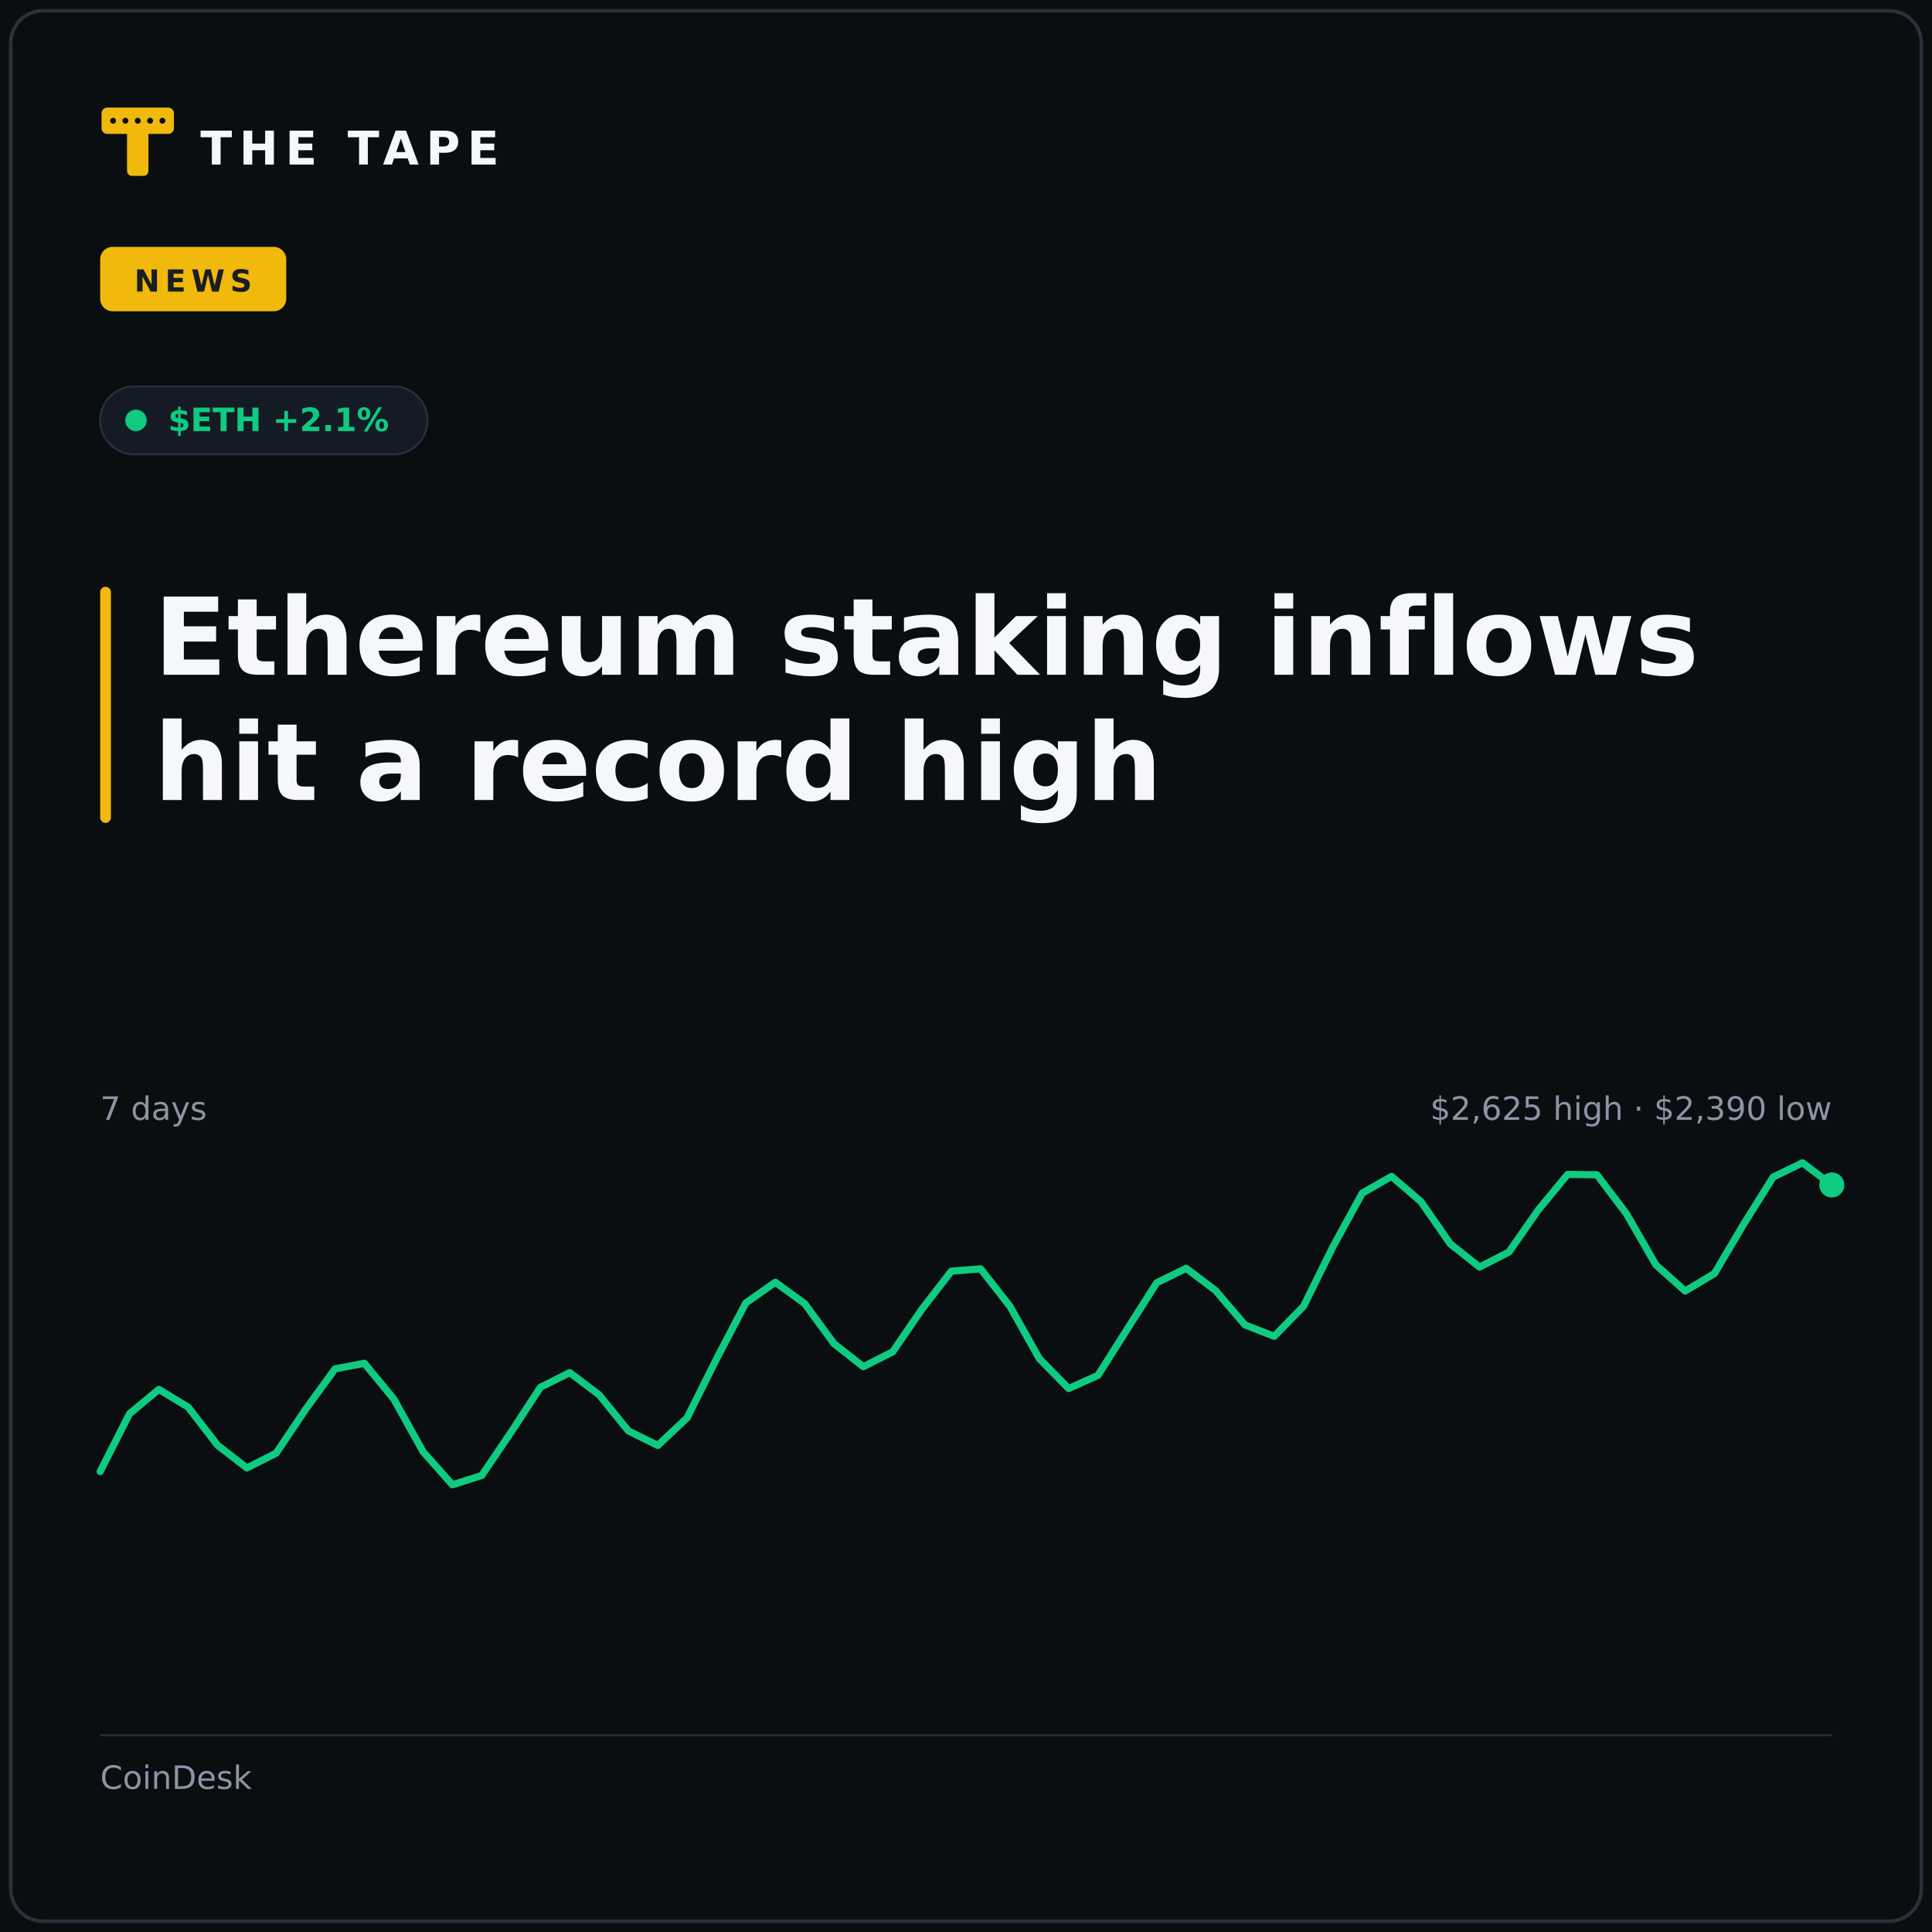
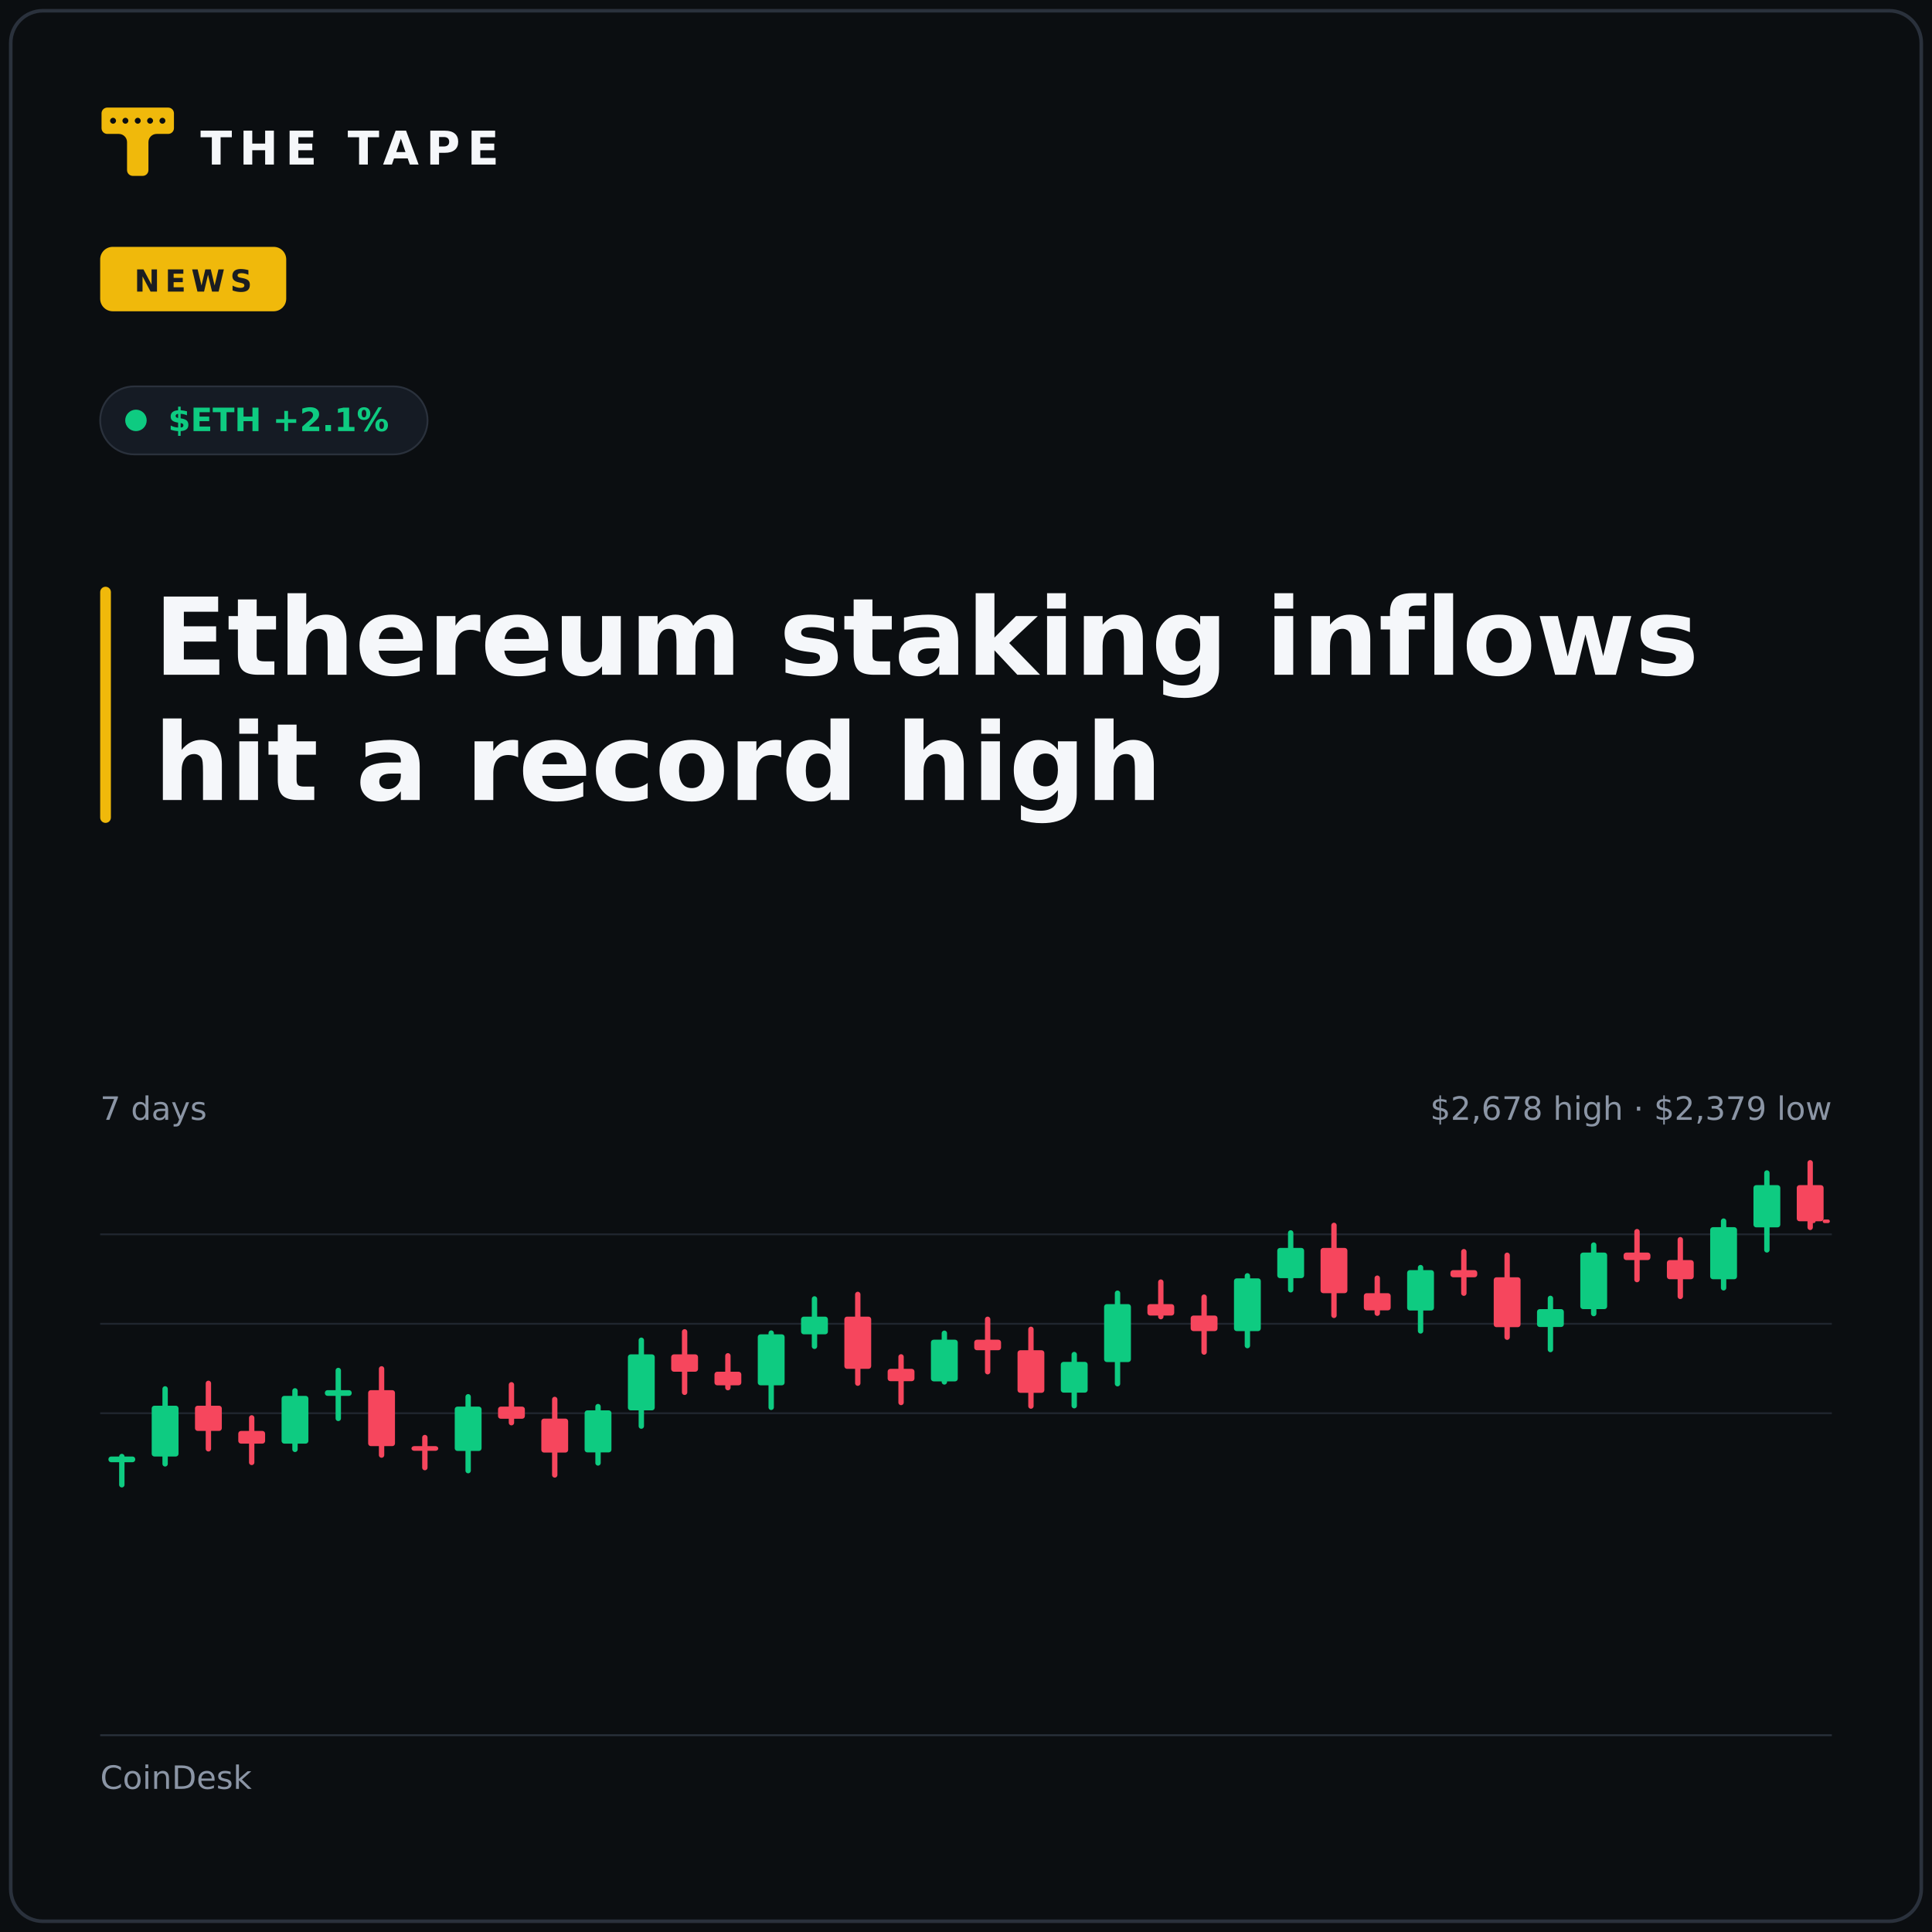
<svg xmlns="http://www.w3.org/2000/svg" width="1080" height="1080" viewBox="0 0 1080 1080" font-family="DejaVu Sans, Arial, Liberation Sans, Helvetica, sans-serif">
  <rect width="1080" height="1080" fill="#0B0E11" />
  <rect x="6" y="6" width="1068" height="1068" rx="18" fill="#0B0E11" stroke="#2A313C" stroke-width="2" />
  <g transform="translate(54 56) scale(0.46)">
-     <rect x="6" y="9" width="88" height="32" rx="7" fill="#F0B90B" />
+     <path d="M13 9 H87 A7 7 0 0 1 94 16 V34 A7 7 0 0 1 87 41 H73 A10 10 0 0 0 63 51 V85 A7 7 0 0 1 56 92 H44 A7 7 0 0 1 37 85 V51 A10 10 0 0 0 27 41 H13 A7 7 0 0 1 6 34 V16 A7 7 0 0 1 13 9 Z" fill="#F0B90B" />
    <circle cx="20" cy="25" r="3.6" fill="#0B0E11" />
    <circle cx="35" cy="25" r="3.6" fill="#0B0E11" />
    <circle cx="50" cy="25" r="3.6" fill="#0B0E11" />
    <circle cx="65" cy="25" r="3.6" fill="#0B0E11" />
    <circle cx="80" cy="25" r="3.6" fill="#0B0E11" />
-     <rect x="37" y="34" width="26" height="58" rx="6" fill="#F0B90B" />
  </g>
  <text x="112" y="92" font-size="26" font-weight="800" letter-spacing="4" fill="#F5F7FA">THE TAPE</text>
  <rect x="56" y="138" width="104" height="36" rx="7" fill="#F0B90B" />
  <text x="108" y="163" text-anchor="middle" font-size="17" font-weight="800" letter-spacing="3" fill="#1A1D21">NEWS</text>
  <rect x="56" y="216" width="183" height="38" rx="19" fill="#151B24" stroke="#2A313C" stroke-width="1" />
  <circle cx="76" cy="235" r="6" fill="#0ECB81" />
  <text x="94" y="241" font-size="18" font-weight="700" fill="#0ECB81">$ETH  +2.1%</text>
  <rect x="56" y="328" width="6" height="132" rx="3" fill="#F0B90B" />
  <text x="86" y="377.2" font-size="60" font-weight="800" fill="#F5F7FA">Ethereum staking inflows</text>
  <text x="86" y="447.2" font-size="60" font-weight="800" fill="#F5F7FA">hit a record high</text>
  <text x="56" y="626" font-size="18" fill="#8B95A5">7 days</text>
-   <polyline points="56.0,822.6 72.4,790.3 88.8,776.7 105.2,786.6 121.6,807.9 138.0,820.6 154.4,812.3 170.8,787.9 187.3,765.2 203.7,762.1 220.1,782.0 236.5,811.5 252.9,830.0 269.3,824.8 285.7,800.6 302.1,775.5 318.5,767.3 334.9,779.7 351.3,799.9 367.7,808.0 384.1,792.6 400.5,759.7 416.9,728.4 433.4,716.8 449.8,728.7 466.2,751.1 482.6,764.0 499.0,755.7 515.4,731.8 531.8,710.6 548.2,709.3 564.6,730.3 581.0,759.5 597.4,776.2 613.8,768.8 630.2,742.9 646.6,717.1 663.1,709.0 679.5,721.4 695.9,740.6 712.3,747.0 728.7,730.2 745.1,697.0 761.5,667.0 777.9,657.6 794.3,671.7 810.7,695.3 827.1,708.3 843.5,699.9 859.9,676.4 876.3,656.5 892.7,656.7 909.2,678.5 925.6,707.0 942.0,721.7 958.4,711.9 974.8,684.2 991.2,658.0 1007.6,650.0 1024.0,662.4" fill="none" stroke="#0ECB81" stroke-width="4" stroke-linejoin="round" stroke-linecap="round" />
-   <circle cx="1024.0" cy="662.4" r="7" fill="#0ECB81" />
-   <text x="1024" y="626" text-anchor="end" font-size="18" fill="#8B95A5">$2,625 high · $2,390 low</text>
+   <g stroke="#2A313C" stroke-opacity="0.7" stroke-width="1">
+     <line x1="56" y1="690.0" x2="1024" y2="690.0" />
+     <line x1="56" y1="740.0" x2="1024" y2="740.0" />
+     <line x1="56" y1="790.0" x2="1024" y2="790.0" />
+   </g>
+   <line x1="68.1" y1="814.2" x2="68.1" y2="830.0" stroke="#0ECB81" stroke-width="3" stroke-linecap="round" />
+   <line x1="92.3" y1="776.4" x2="92.3" y2="818.3" stroke="#0ECB81" stroke-width="3" stroke-linecap="round" />
+   <line x1="116.5" y1="773.3" x2="116.5" y2="809.9" stroke="#F6465D" stroke-width="3" stroke-linecap="round" />
+   <line x1="140.7" y1="792.6" x2="140.7" y2="817.5" stroke="#F6465D" stroke-width="3" stroke-linecap="round" />
+   <line x1="164.9" y1="777.5" x2="164.9" y2="810.2" stroke="#0ECB81" stroke-width="3" stroke-linecap="round" />
+   <line x1="189.1" y1="766.1" x2="189.1" y2="792.9" stroke="#0ECB81" stroke-width="3" stroke-linecap="round" />
+   <line x1="213.3" y1="765.2" x2="213.3" y2="813.4" stroke="#F6465D" stroke-width="3" stroke-linecap="round" />
+   <line x1="237.5" y1="803.6" x2="237.5" y2="820.4" stroke="#F6465D" stroke-width="3" stroke-linecap="round" />
+   <line x1="261.7" y1="780.8" x2="261.7" y2="822.1" stroke="#0ECB81" stroke-width="3" stroke-linecap="round" />
+   <line x1="285.9" y1="774.1" x2="285.9" y2="795.3" stroke="#F6465D" stroke-width="3" stroke-linecap="round" />
+   <line x1="310.1" y1="782.3" x2="310.1" y2="824.5" stroke="#F6465D" stroke-width="3" stroke-linecap="round" />
+   <line x1="334.3" y1="786.3" x2="334.3" y2="817.8" stroke="#0ECB81" stroke-width="3" stroke-linecap="round" />
+   <line x1="358.5" y1="749.2" x2="358.5" y2="797.2" stroke="#0ECB81" stroke-width="3" stroke-linecap="round" />
+   <line x1="382.7" y1="744.5" x2="382.7" y2="778.3" stroke="#F6465D" stroke-width="3" stroke-linecap="round" />
+   <line x1="406.9" y1="757.9" x2="406.9" y2="775.7" stroke="#F6465D" stroke-width="3" stroke-linecap="round" />
+   <line x1="431.1" y1="745.2" x2="431.1" y2="786.7" stroke="#0ECB81" stroke-width="3" stroke-linecap="round" />
+   <line x1="455.3" y1="726.1" x2="455.3" y2="752.6" stroke="#0ECB81" stroke-width="3" stroke-linecap="round" />
+   <line x1="479.5" y1="723.6" x2="479.5" y2="773.2" stroke="#F6465D" stroke-width="3" stroke-linecap="round" />
+   <line x1="503.7" y1="758.5" x2="503.7" y2="784.0" stroke="#F6465D" stroke-width="3" stroke-linecap="round" />
+   <line x1="527.9" y1="745.3" x2="527.9" y2="772.5" stroke="#0ECB81" stroke-width="3" stroke-linecap="round" />
+   <line x1="552.1" y1="737.5" x2="552.1" y2="766.8" stroke="#F6465D" stroke-width="3" stroke-linecap="round" />
+   <line x1="576.3" y1="743.1" x2="576.3" y2="786.0" stroke="#F6465D" stroke-width="3" stroke-linecap="round" />
+   <line x1="600.5" y1="757.2" x2="600.5" y2="785.8" stroke="#0ECB81" stroke-width="3" stroke-linecap="round" />
+   <line x1="624.7" y1="722.9" x2="624.7" y2="773.5" stroke="#0ECB81" stroke-width="3" stroke-linecap="round" />
+   <line x1="648.9" y1="716.7" x2="648.9" y2="736.0" stroke="#F6465D" stroke-width="3" stroke-linecap="round" />
+   <line x1="673.1" y1="725.1" x2="673.1" y2="755.8" stroke="#F6465D" stroke-width="3" stroke-linecap="round" />
+   <line x1="697.3" y1="713.2" x2="697.3" y2="752.2" stroke="#0ECB81" stroke-width="3" stroke-linecap="round" />
+   <line x1="721.5" y1="689.2" x2="721.5" y2="721.0" stroke="#0ECB81" stroke-width="3" stroke-linecap="round" />
+   <line x1="745.7" y1="685.0" x2="745.7" y2="735.3" stroke="#F6465D" stroke-width="3" stroke-linecap="round" />
+   <line x1="769.9" y1="714.5" x2="769.9" y2="734.1" stroke="#F6465D" stroke-width="3" stroke-linecap="round" />
+   <line x1="794.1" y1="708.6" x2="794.1" y2="744.0" stroke="#0ECB81" stroke-width="3" stroke-linecap="round" />
+   <line x1="818.3" y1="699.7" x2="818.3" y2="722.9" stroke="#F6465D" stroke-width="3" stroke-linecap="round" />
+   <line x1="842.5" y1="701.7" x2="842.5" y2="747.5" stroke="#F6465D" stroke-width="3" stroke-linecap="round" />
+   <line x1="866.7" y1="725.8" x2="866.7" y2="754.4" stroke="#0ECB81" stroke-width="3" stroke-linecap="round" />
+   <line x1="890.9" y1="696.0" x2="890.9" y2="734.3" stroke="#0ECB81" stroke-width="3" stroke-linecap="round" />
+   <line x1="915.1" y1="688.5" x2="915.1" y2="715.3" stroke="#F6465D" stroke-width="3" stroke-linecap="round" />
+   <line x1="939.3" y1="693.0" x2="939.3" y2="724.7" stroke="#F6465D" stroke-width="3" stroke-linecap="round" />
+   <line x1="963.5" y1="682.6" x2="963.5" y2="719.9" stroke="#0ECB81" stroke-width="3" stroke-linecap="round" />
+   <line x1="987.7" y1="655.7" x2="987.7" y2="698.7" stroke="#0ECB81" stroke-width="3" stroke-linecap="round" />
+   <line x1="1011.9" y1="650.0" x2="1011.9" y2="686.1" stroke="#F6465D" stroke-width="3" stroke-linecap="round" />
+   <rect x="60.6" y="814.2" width="15.0" height="3.2" rx="1.5" fill="#0ECB81" />
+   <rect x="84.8" y="785.8" width="15.0" height="28.4" rx="1.5" fill="#0ECB81" />
+   <rect x="109.0" y="785.8" width="15.0" height="14.1" rx="1.5" fill="#F6465D" />
+   <rect x="133.2" y="799.9" width="15.0" height="7.1" rx="1.5" fill="#F6465D" />
+   <rect x="157.4" y="780.3" width="15.0" height="26.7" rx="1.5" fill="#0ECB81" />
+   <rect x="181.6" y="777.1" width="15.0" height="3.2" rx="1.5" fill="#0ECB81" />
+   <rect x="205.8" y="777.1" width="15.0" height="31.3" rx="1.5" fill="#F6465D" />
+   <rect x="230.0" y="808.4" width="15.0" height="2.6" rx="1.5" fill="#F6465D" />
+   <rect x="254.2" y="786.3" width="15.0" height="24.8" rx="1.5" fill="#0ECB81" />
+   <rect x="278.4" y="786.3" width="15.0" height="6.8" rx="1.5" fill="#F6465D" />
+   <rect x="302.6" y="793.0" width="15.0" height="19.0" rx="1.5" fill="#F6465D" />
+   <rect x="326.8" y="788.4" width="15.0" height="23.5" rx="1.5" fill="#0ECB81" />
+   <rect x="351.0" y="757.1" width="15.0" height="31.3" rx="1.5" fill="#0ECB81" />
+   <rect x="375.2" y="757.1" width="15.0" height="9.7" rx="1.5" fill="#F6465D" />
+   <rect x="399.4" y="766.8" width="15.0" height="7.6" rx="1.5" fill="#F6465D" />
+   <rect x="423.6" y="745.9" width="15.0" height="28.5" rx="1.5" fill="#0ECB81" />
+   <rect x="447.8" y="736.0" width="15.0" height="9.9" rx="1.5" fill="#0ECB81" />
+   <rect x="472.0" y="736.0" width="15.0" height="29.2" rx="1.5" fill="#F6465D" />
+   <rect x="496.2" y="765.2" width="15.0" height="6.9" rx="1.5" fill="#F6465D" />
+   <rect x="520.4" y="748.9" width="15.0" height="23.3" rx="1.5" fill="#0ECB81" />
+   <rect x="544.6" y="748.9" width="15.0" height="5.9" rx="1.5" fill="#F6465D" />
+   <rect x="568.8" y="754.8" width="15.0" height="23.8" rx="1.5" fill="#F6465D" />
+   <rect x="593.0" y="761.3" width="15.0" height="17.2" rx="1.5" fill="#0ECB81" />
+   <rect x="617.2" y="729.0" width="15.0" height="32.4" rx="1.5" fill="#0ECB81" />
+   <rect x="641.4" y="729.0" width="15.0" height="6.4" rx="1.5" fill="#F6465D" />
+   <rect x="665.6" y="735.4" width="15.0" height="8.7" rx="1.5" fill="#F6465D" />
+   <rect x="689.8" y="714.6" width="15.0" height="29.5" rx="1.5" fill="#0ECB81" />
+   <rect x="714.0" y="697.6" width="15.0" height="16.9" rx="1.5" fill="#0ECB81" />
+   <rect x="738.2" y="697.6" width="15.0" height="25.3" rx="1.5" fill="#F6465D" />
+   <rect x="762.4" y="722.9" width="15.0" height="9.6" rx="1.5" fill="#F6465D" />
+   <rect x="786.6" y="710.0" width="15.0" height="22.6" rx="1.5" fill="#0ECB81" />
+   <rect x="810.8" y="710.0" width="15.0" height="4.0" rx="1.5" fill="#F6465D" />
+   <rect x="835.0" y="714.0" width="15.0" height="27.9" rx="1.5" fill="#F6465D" />
+   <rect x="859.2" y="731.8" width="15.0" height="10.0" rx="1.5" fill="#0ECB81" />
+   <rect x="883.4" y="700.2" width="15.0" height="31.6" rx="1.5" fill="#0ECB81" />
+   <rect x="907.6" y="700.2" width="15.0" height="4.2" rx="1.5" fill="#F6465D" />
+   <rect x="931.8" y="704.4" width="15.0" height="10.7" rx="1.5" fill="#F6465D" />
+   <rect x="956.0" y="686.0" width="15.0" height="29.1" rx="1.5" fill="#0ECB81" />
+   <rect x="980.2" y="662.5" width="15.0" height="23.6" rx="1.5" fill="#0ECB81" />
+   <rect x="1004.4" y="662.5" width="15.0" height="20.2" rx="1.5" fill="#F6465D" />
+   <line x1="1011.9" y1="682.7" x2="1024" y2="682.7" stroke="#F6465D" stroke-width="2" stroke-dasharray="2 6" stroke-linecap="round" />
+   <text x="1024" y="626" text-anchor="end" font-size="18" fill="#8B95A5">$2,678 high · $2,379 low</text>
  <line x1="56" y1="970" x2="1024" y2="970" stroke="#2A313C" stroke-width="1" />
  <text x="56" y="1000" font-size="18" fill="#8B95A5">CoinDesk</text>
</svg>
